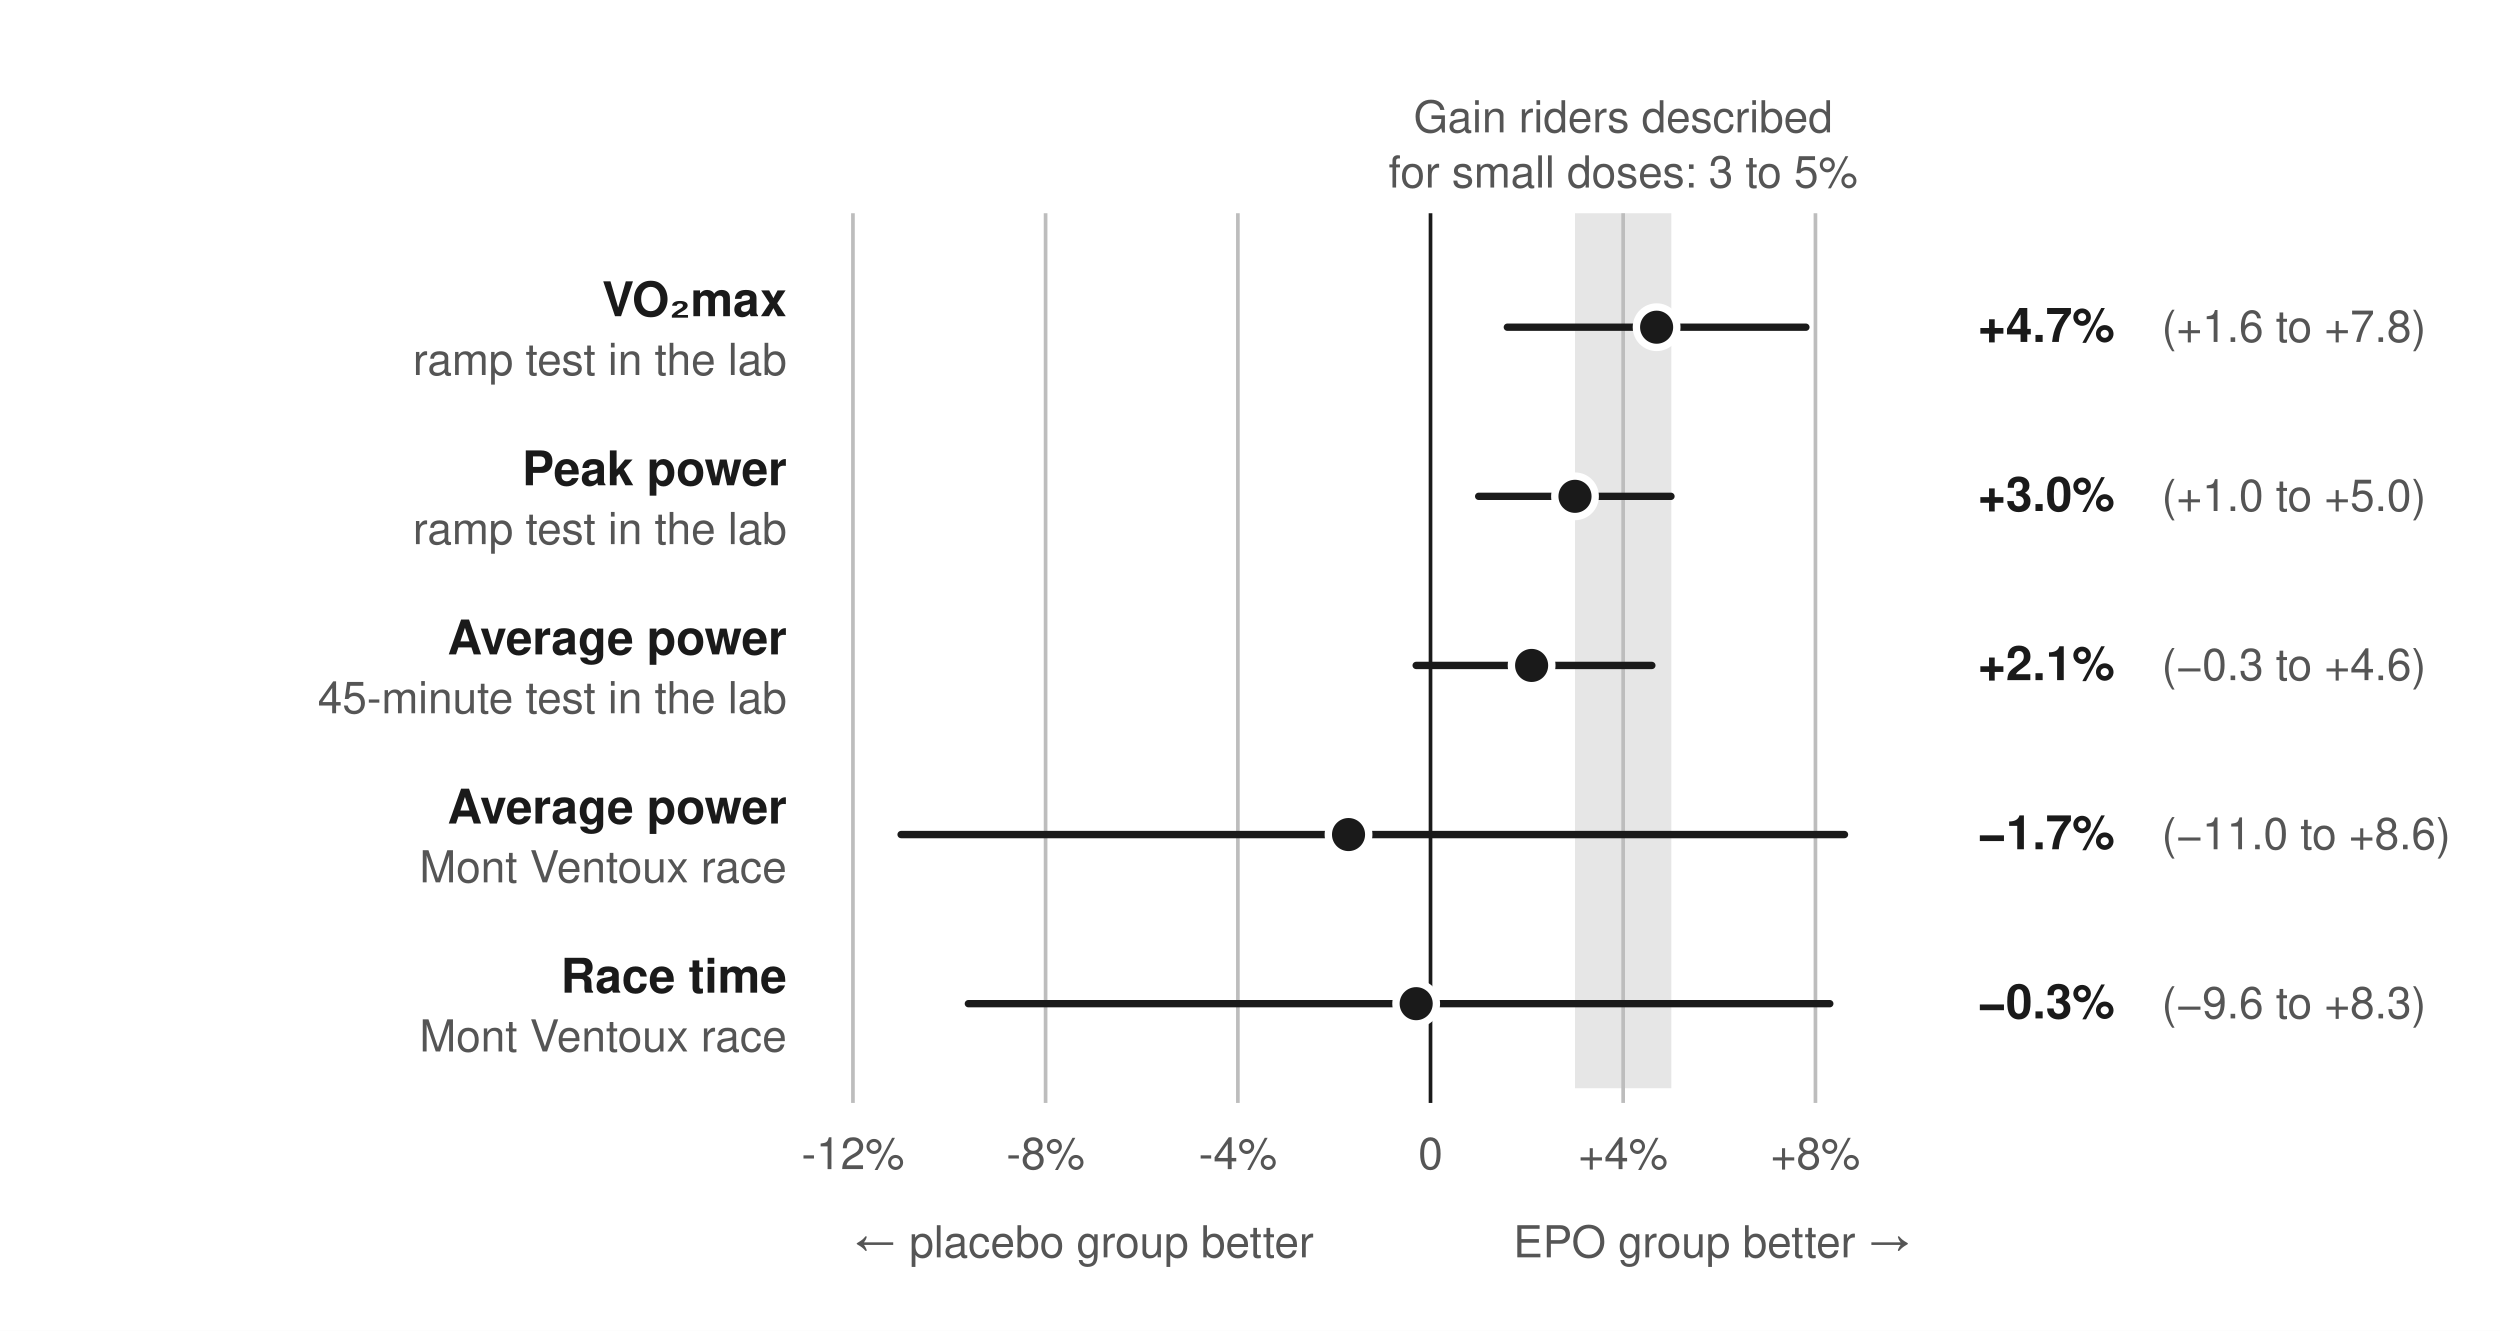
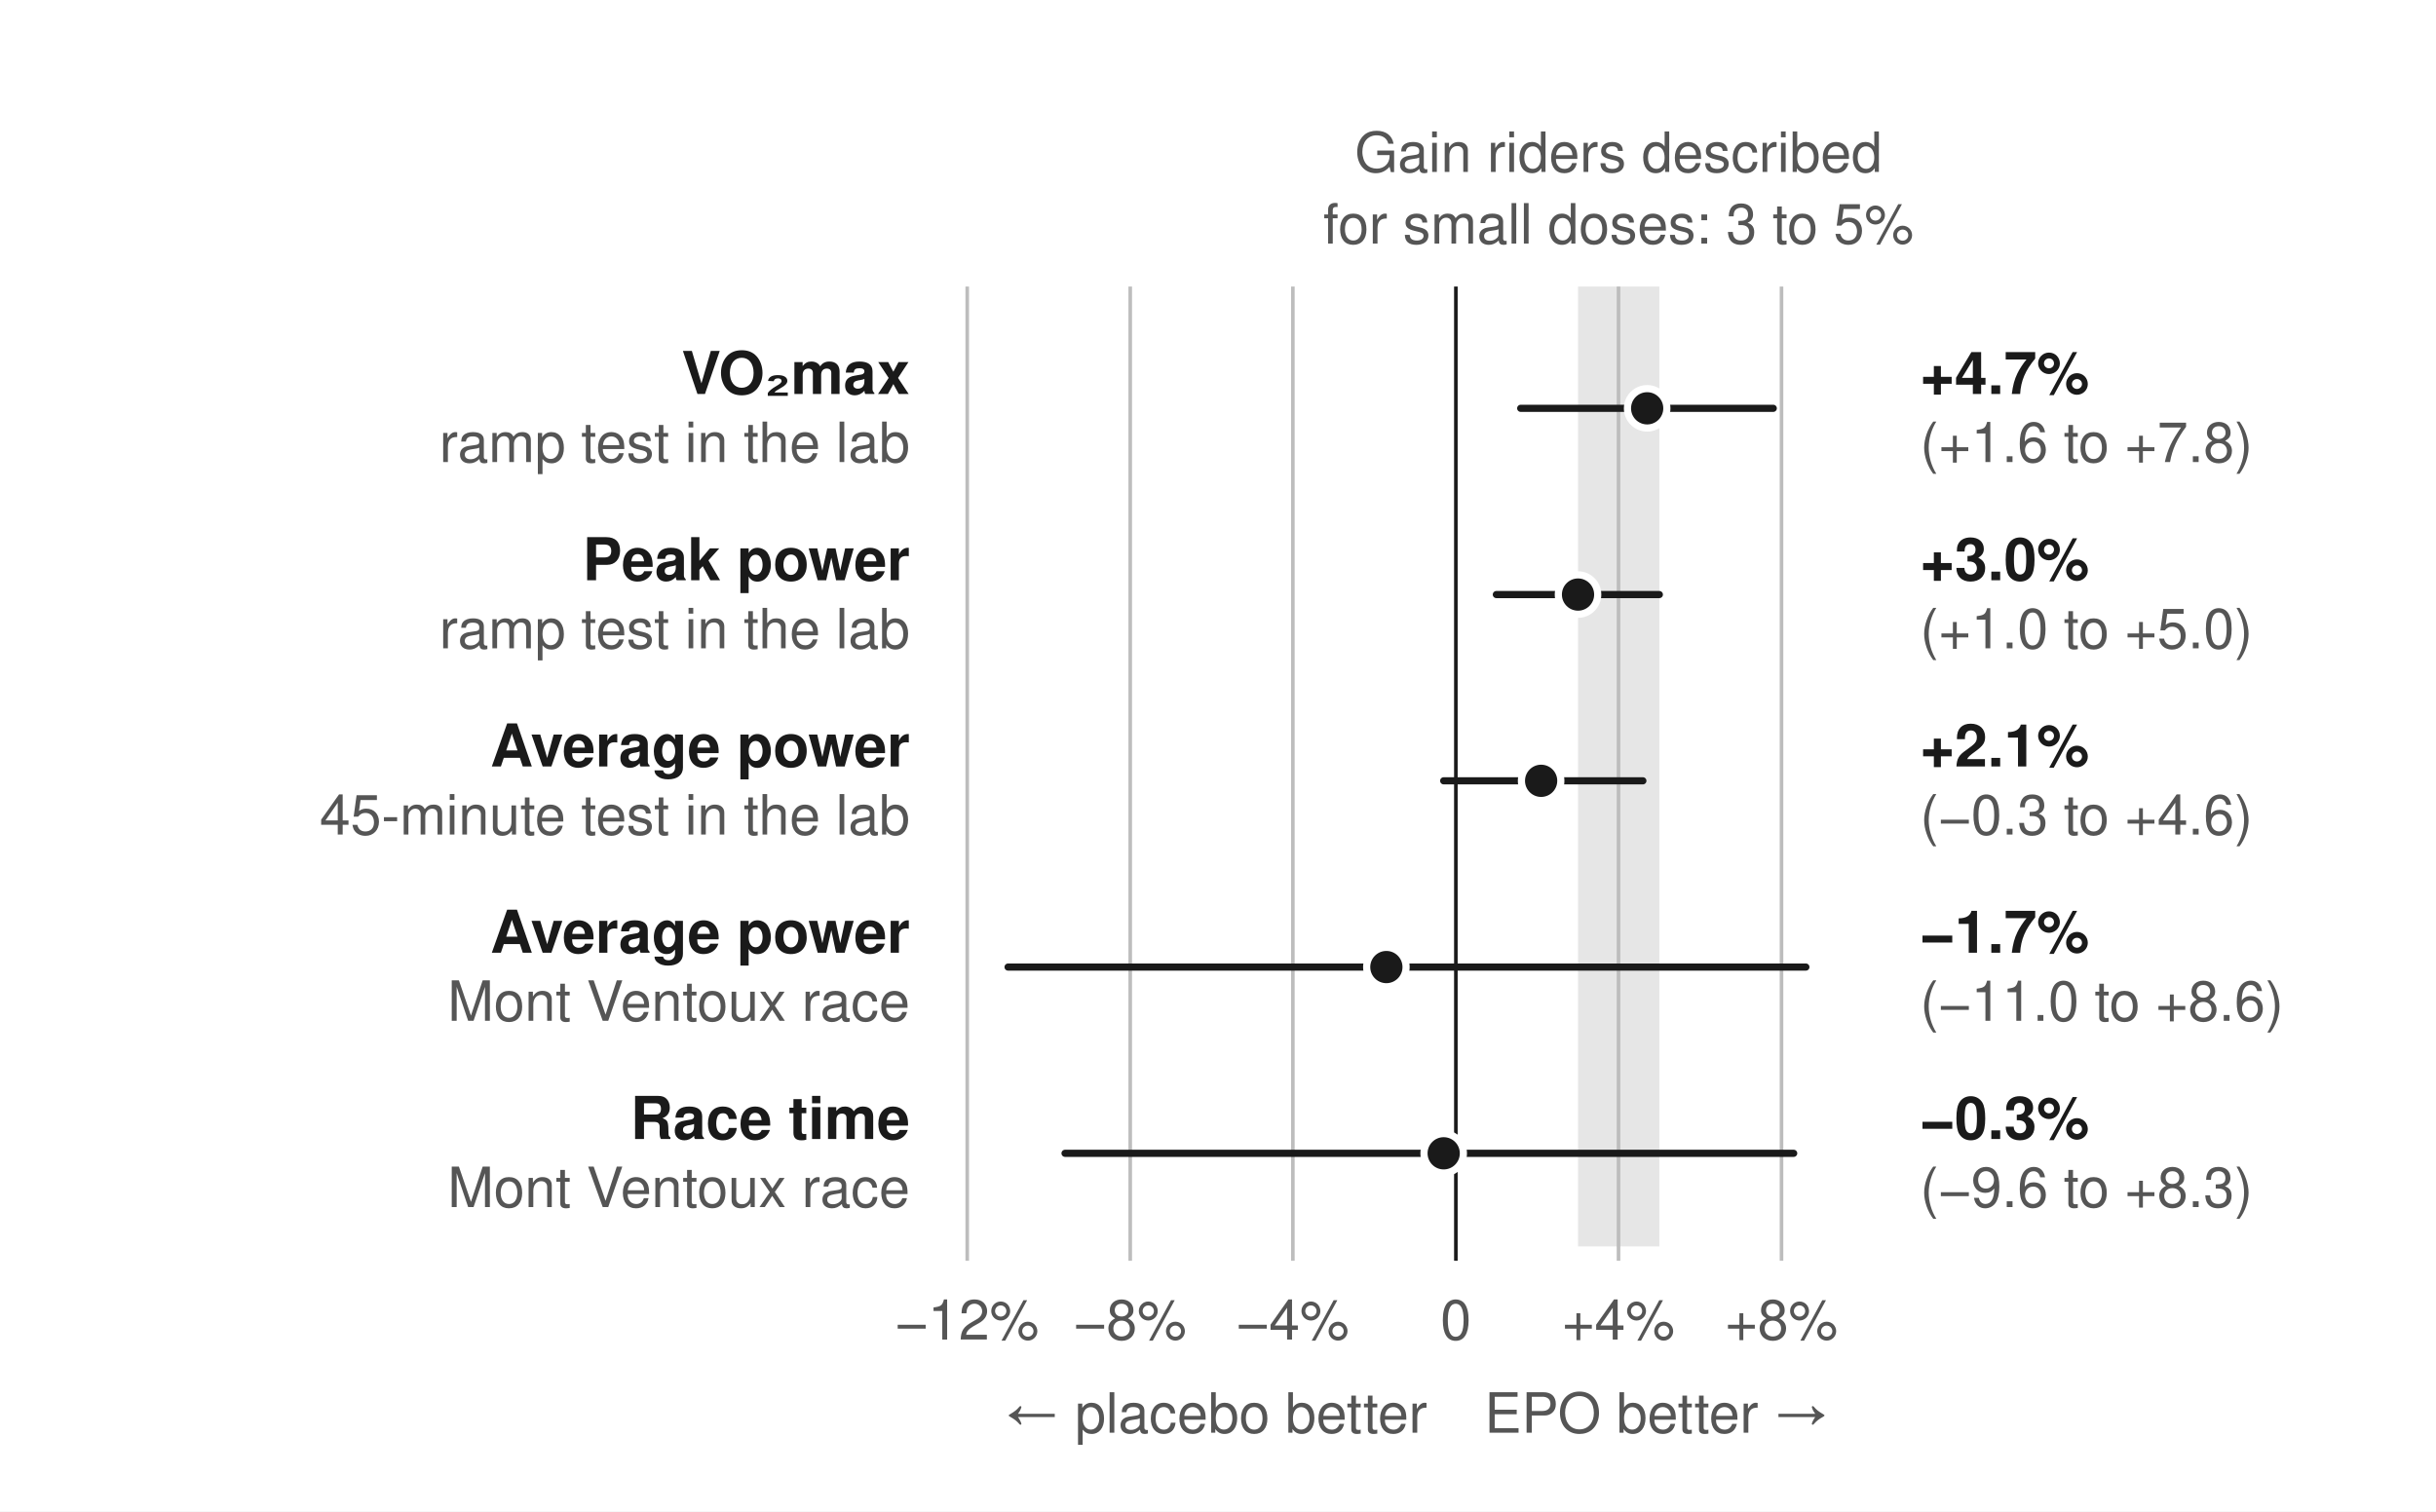
- <svg xmlns="http://www.w3.org/2000/svg" viewBox="0 0 680 362" width="680" height="362" role="img" aria-label="Advantage to the EPO group on five measures, with 95% confidence intervals">
-   <rect width="680" height="362" fill="#ffffff" />
-   <rect x="428.4" y="58" width="26.2" height="238" fill="#e6e6e6" />
-   <text x="441.5" y="36.0" font-family="Helvetica, Arial, sans-serif" font-size="12" fill="#555555" text-anchor="middle" font-weight="400">Gain riders described</text>
-   <text x="441.5" y="51.0" font-family="Helvetica, Arial, sans-serif" font-size="12" fill="#555555" text-anchor="middle" font-weight="400">for small doses: 3 to 5%</text>
-   <line x1="232.0" y1="58" x2="232.0" y2="300" stroke="#bdbdbd" stroke-width="1" />
-   <text x="232.0" y="318.0" font-family="Helvetica, Arial, sans-serif" font-size="12" fill="#555555" text-anchor="middle" font-weight="400">-12%</text>
-   <line x1="284.4" y1="58" x2="284.4" y2="300" stroke="#bdbdbd" stroke-width="1" />
-   <text x="284.4" y="318.0" font-family="Helvetica, Arial, sans-serif" font-size="12" fill="#555555" text-anchor="middle" font-weight="400">-8%</text>
-   <line x1="336.7" y1="58" x2="336.7" y2="300" stroke="#bdbdbd" stroke-width="1" />
-   <text x="336.7" y="318.0" font-family="Helvetica, Arial, sans-serif" font-size="12" fill="#555555" text-anchor="middle" font-weight="400">-4%</text>
-   <line x1="389.1" y1="58" x2="389.1" y2="300" stroke="#bdbdbd" stroke-width="0" />
-   <text x="389.1" y="318.0" font-family="Helvetica, Arial, sans-serif" font-size="12" fill="#555555" text-anchor="middle" font-weight="400">0</text>
-   <line x1="441.5" y1="58" x2="441.5" y2="300" stroke="#bdbdbd" stroke-width="1" />
-   <text x="441.5" y="318.0" font-family="Helvetica, Arial, sans-serif" font-size="12" fill="#555555" text-anchor="middle" font-weight="400">+4%</text>
-   <line x1="493.8" y1="58" x2="493.8" y2="300" stroke="#bdbdbd" stroke-width="1" />
-   <text x="493.8" y="318.0" font-family="Helvetica, Arial, sans-serif" font-size="12" fill="#555555" text-anchor="middle" font-weight="400">+8%</text>
-   <line x1="389.1" y1="58" x2="389.1" y2="300" stroke="#1a1a1a" stroke-width="1" />
-   <text x="232.0" y="342.0" font-family="Helvetica, Arial, sans-serif" font-size="12" fill="#555555" text-anchor="start" font-weight="400">← placebo group better</text>
-   <text x="520.0" y="342.0" font-family="Helvetica, Arial, sans-serif" font-size="12" fill="#555555" text-anchor="end" font-weight="400">EPO group better →</text>
-   <text x="214.0" y="86.0" font-family="Helvetica, Arial, sans-serif" font-size="13" fill="#1a1a1a" text-anchor="end" font-weight="600">VO₂max</text>
-   <text x="214.0" y="102.0" font-family="Helvetica, Arial, sans-serif" font-size="12" fill="#555555" text-anchor="end" font-weight="400">ramp test in the lab</text>
-   <line x1="410.0" y1="89.0" x2="491.2" y2="89.0" stroke="#1a1a1a" stroke-width="2" stroke-linecap="round" />
-   <circle cx="450.6" cy="89.0" r="5.5" fill="#1a1a1a" stroke="#ffffff" stroke-width="2" />
-   <text x="538.0" y="93.0" font-family="Helvetica, Arial, sans-serif" font-size="13" fill="#1a1a1a" text-anchor="start" font-weight="600">+4.7%</text>
-   <text x="588.0" y="93.0" font-family="Helvetica, Arial, sans-serif" font-size="12" fill="#555555" text-anchor="start" font-weight="400">(+1.6 to +7.8)</text>
-   <text x="214.0" y="132.0" font-family="Helvetica, Arial, sans-serif" font-size="13" fill="#1a1a1a" text-anchor="end" font-weight="600">Peak power</text>
-   <text x="214.0" y="148.0" font-family="Helvetica, Arial, sans-serif" font-size="12" fill="#555555" text-anchor="end" font-weight="400">ramp test in the lab</text>
-   <line x1="402.2" y1="135.0" x2="454.5" y2="135.0" stroke="#1a1a1a" stroke-width="2" stroke-linecap="round" />
-   <circle cx="428.4" cy="135.0" r="5.5" fill="#1a1a1a" stroke="#ffffff" stroke-width="2" />
-   <text x="538.0" y="139.0" font-family="Helvetica, Arial, sans-serif" font-size="13" fill="#1a1a1a" text-anchor="start" font-weight="600">+3.0%</text>
-   <text x="588.0" y="139.0" font-family="Helvetica, Arial, sans-serif" font-size="12" fill="#555555" text-anchor="start" font-weight="400">(+1.0 to +5.0)</text>
-   <text x="214.0" y="178.0" font-family="Helvetica, Arial, sans-serif" font-size="13" fill="#1a1a1a" text-anchor="end" font-weight="600">Average power</text>
-   <text x="214.0" y="194.0" font-family="Helvetica, Arial, sans-serif" font-size="12" fill="#555555" text-anchor="end" font-weight="400">45-minute test in the lab</text>
-   <line x1="385.2" y1="181.0" x2="449.3" y2="181.0" stroke="#1a1a1a" stroke-width="2" stroke-linecap="round" />
-   <circle cx="416.6" cy="181.0" r="5.5" fill="#1a1a1a" stroke="#ffffff" stroke-width="2" />
-   <text x="538.0" y="185.0" font-family="Helvetica, Arial, sans-serif" font-size="13" fill="#1a1a1a" text-anchor="start" font-weight="600">+2.1%</text>
-   <text x="588.0" y="185.0" font-family="Helvetica, Arial, sans-serif" font-size="12" fill="#555555" text-anchor="start" font-weight="400">(−0.3 to +4.6)</text>
-   <text x="214.0" y="224.0" font-family="Helvetica, Arial, sans-serif" font-size="13" fill="#1a1a1a" text-anchor="end" font-weight="600">Average power</text>
-   <text x="214.0" y="240.0" font-family="Helvetica, Arial, sans-serif" font-size="12" fill="#555555" text-anchor="end" font-weight="400">Mont Ventoux race</text>
-   <line x1="245.1" y1="227.0" x2="501.7" y2="227.0" stroke="#1a1a1a" stroke-width="2" stroke-linecap="round" />
-   <circle cx="366.8" cy="227.0" r="5.5" fill="#1a1a1a" stroke="#ffffff" stroke-width="2" />
-   <text x="538.0" y="231.0" font-family="Helvetica, Arial, sans-serif" font-size="13" fill="#1a1a1a" text-anchor="start" font-weight="600">−1.7%</text>
-   <text x="588.0" y="231.0" font-family="Helvetica, Arial, sans-serif" font-size="12" fill="#555555" text-anchor="start" font-weight="400">(−11.0 to +8.6)</text>
-   <text x="214.0" y="270.0" font-family="Helvetica, Arial, sans-serif" font-size="13" fill="#1a1a1a" text-anchor="end" font-weight="600">Race time</text>
-   <text x="214.0" y="286.0" font-family="Helvetica, Arial, sans-serif" font-size="12" fill="#555555" text-anchor="end" font-weight="400">Mont Ventoux race</text>
-   <line x1="263.4" y1="273.0" x2="497.7" y2="273.0" stroke="#1a1a1a" stroke-width="2" stroke-linecap="round" />
-   <circle cx="385.2" cy="273.0" r="5.5" fill="#1a1a1a" stroke="#ffffff" stroke-width="2" />
-   <text x="538.0" y="277.0" font-family="Helvetica, Arial, sans-serif" font-size="13" fill="#1a1a1a" text-anchor="start" font-weight="600">−0.3%</text>
-   <text x="588.0" y="277.0" font-family="Helvetica, Arial, sans-serif" font-size="12" fill="#555555" text-anchor="start" font-weight="400">(−9.6 to +8.3)</text>
+ <svg xmlns="http://www.w3.org/2000/svg" viewBox="0 0 680 422" width="680" height="422" role="img" aria-label="Advantage to the EPO group on five measures, with 95% confidence intervals">
+   <rect width="680" height="422" fill="#ffffff" />
+   <rect x="440.5" y="80" width="22.7" height="268" fill="#e6e6e6" />
+   <text x="451.8" y="48.0" font-family="IBM Plex Sans, Helvetica, Arial, sans-serif" font-size="15.5" fill="#555555" text-anchor="middle" font-weight="400">Gain riders described</text>
+   <text x="451.8" y="68.0" font-family="IBM Plex Sans, Helvetica, Arial, sans-serif" font-size="15.5" fill="#555555" text-anchor="middle" font-weight="400">for small doses: 3 to 5%</text>
+   <line x1="270.0" y1="80" x2="270.0" y2="352" stroke="#bdbdbd" stroke-width="1" />
+   <text x="270.0" y="374.0" font-family="IBM Plex Sans, Helvetica, Arial, sans-serif" font-size="15.5" fill="#555555" text-anchor="middle" font-weight="400">−12%</text>
+   <line x1="315.5" y1="80" x2="315.5" y2="352" stroke="#bdbdbd" stroke-width="1" />
+   <text x="315.5" y="374.0" font-family="IBM Plex Sans, Helvetica, Arial, sans-serif" font-size="15.5" fill="#555555" text-anchor="middle" font-weight="400">−8%</text>
+   <line x1="360.9" y1="80" x2="360.9" y2="352" stroke="#bdbdbd" stroke-width="1" />
+   <text x="360.9" y="374.0" font-family="IBM Plex Sans, Helvetica, Arial, sans-serif" font-size="15.5" fill="#555555" text-anchor="middle" font-weight="400">−4%</text>
+   <line x1="406.4" y1="80" x2="406.4" y2="352" stroke="#bdbdbd" stroke-width="0" />
+   <text x="406.4" y="374.0" font-family="IBM Plex Sans, Helvetica, Arial, sans-serif" font-size="15.5" fill="#555555" text-anchor="middle" font-weight="400">0</text>
+   <line x1="451.8" y1="80" x2="451.8" y2="352" stroke="#bdbdbd" stroke-width="1" />
+   <text x="451.8" y="374.0" font-family="IBM Plex Sans, Helvetica, Arial, sans-serif" font-size="15.5" fill="#555555" text-anchor="middle" font-weight="400">+4%</text>
+   <line x1="497.3" y1="80" x2="497.3" y2="352" stroke="#bdbdbd" stroke-width="1" />
+   <text x="497.3" y="374.0" font-family="IBM Plex Sans, Helvetica, Arial, sans-serif" font-size="15.5" fill="#555555" text-anchor="middle" font-weight="400">+8%</text>
+   <line x1="406.4" y1="80" x2="406.4" y2="352" stroke="#1a1a1a" stroke-width="1" />
+   <text x="398.4" y="400.0" font-family="IBM Plex Sans, Helvetica, Arial, sans-serif" font-size="15.5" fill="#555555" text-anchor="end" font-weight="400">← placebo better</text>
+   <text x="414.4" y="400.0" font-family="IBM Plex Sans, Helvetica, Arial, sans-serif" font-size="15.5" fill="#555555" text-anchor="start" font-weight="400">EPO better →</text>
+   <text x="254.0" y="110.0" font-family="IBM Plex Sans, Helvetica, Arial, sans-serif" font-size="16.5" fill="#1a1a1a" text-anchor="end" font-weight="600">VO₂max</text>
+   <text x="254.0" y="129.0" font-family="IBM Plex Sans, Helvetica, Arial, sans-serif" font-size="15.5" fill="#555555" text-anchor="end" font-weight="400">ramp test in the lab</text>
+   <line x1="424.5" y1="114.0" x2="495.0" y2="114.0" stroke="#1a1a1a" stroke-width="2" stroke-linecap="round" />
+   <circle cx="459.8" cy="114.0" r="5.5" fill="#1a1a1a" stroke="#ffffff" stroke-width="2" />
+   <text x="536.0" y="110.0" font-family="IBM Plex Sans, Helvetica, Arial, sans-serif" font-size="16.5" fill="#1a1a1a" text-anchor="start" font-weight="600">+4.7%</text>
+   <text x="536.0" y="129.0" font-family="IBM Plex Sans, Helvetica, Arial, sans-serif" font-size="15.5" fill="#555555" text-anchor="start" font-weight="400">(+1.6 to +7.8)</text>
+   <text x="254.0" y="162.0" font-family="IBM Plex Sans, Helvetica, Arial, sans-serif" font-size="16.5" fill="#1a1a1a" text-anchor="end" font-weight="600">Peak power</text>
+   <text x="254.0" y="181.0" font-family="IBM Plex Sans, Helvetica, Arial, sans-serif" font-size="15.5" fill="#555555" text-anchor="end" font-weight="400">ramp test in the lab</text>
+   <line x1="417.7" y1="166.0" x2="463.2" y2="166.0" stroke="#1a1a1a" stroke-width="2" stroke-linecap="round" />
+   <circle cx="440.5" cy="166.0" r="5.5" fill="#1a1a1a" stroke="#ffffff" stroke-width="2" />
+   <text x="536.0" y="162.0" font-family="IBM Plex Sans, Helvetica, Arial, sans-serif" font-size="16.5" fill="#1a1a1a" text-anchor="start" font-weight="600">+3.0%</text>
+   <text x="536.0" y="181.0" font-family="IBM Plex Sans, Helvetica, Arial, sans-serif" font-size="15.5" fill="#555555" text-anchor="start" font-weight="400">(+1.0 to +5.0)</text>
+   <text x="254.0" y="214.0" font-family="IBM Plex Sans, Helvetica, Arial, sans-serif" font-size="16.5" fill="#1a1a1a" text-anchor="end" font-weight="600">Average power</text>
+   <text x="254.0" y="233.0" font-family="IBM Plex Sans, Helvetica, Arial, sans-serif" font-size="15.5" fill="#555555" text-anchor="end" font-weight="400">45-minute test in the lab</text>
+   <line x1="403.0" y1="218.0" x2="458.6" y2="218.0" stroke="#1a1a1a" stroke-width="2" stroke-linecap="round" />
+   <circle cx="430.2" cy="218.0" r="5.5" fill="#1a1a1a" stroke="#ffffff" stroke-width="2" />
+   <text x="536.0" y="214.0" font-family="IBM Plex Sans, Helvetica, Arial, sans-serif" font-size="16.5" fill="#1a1a1a" text-anchor="start" font-weight="600">+2.1%</text>
+   <text x="536.0" y="233.0" font-family="IBM Plex Sans, Helvetica, Arial, sans-serif" font-size="15.5" fill="#555555" text-anchor="start" font-weight="400">(−0.3 to +4.6)</text>
+   <text x="254.0" y="266.0" font-family="IBM Plex Sans, Helvetica, Arial, sans-serif" font-size="16.5" fill="#1a1a1a" text-anchor="end" font-weight="600">Average power</text>
+   <text x="254.0" y="285.0" font-family="IBM Plex Sans, Helvetica, Arial, sans-serif" font-size="15.5" fill="#555555" text-anchor="end" font-weight="400">Mont Ventoux race</text>
+   <line x1="281.4" y1="270.0" x2="504.1" y2="270.0" stroke="#1a1a1a" stroke-width="2" stroke-linecap="round" />
+   <circle cx="387.0" cy="270.0" r="5.5" fill="#1a1a1a" stroke="#ffffff" stroke-width="2" />
+   <text x="536.0" y="266.0" font-family="IBM Plex Sans, Helvetica, Arial, sans-serif" font-size="16.5" fill="#1a1a1a" text-anchor="start" font-weight="600">−1.7%</text>
+   <text x="536.0" y="285.0" font-family="IBM Plex Sans, Helvetica, Arial, sans-serif" font-size="15.5" fill="#555555" text-anchor="start" font-weight="400">(−11.0 to +8.6)</text>
+   <text x="254.0" y="318.0" font-family="IBM Plex Sans, Helvetica, Arial, sans-serif" font-size="16.5" fill="#1a1a1a" text-anchor="end" font-weight="600">Race time</text>
+   <text x="254.0" y="337.0" font-family="IBM Plex Sans, Helvetica, Arial, sans-serif" font-size="15.5" fill="#555555" text-anchor="end" font-weight="400">Mont Ventoux race</text>
+   <line x1="297.3" y1="322.0" x2="500.7" y2="322.0" stroke="#1a1a1a" stroke-width="2" stroke-linecap="round" />
+   <circle cx="403.0" cy="322.0" r="5.5" fill="#1a1a1a" stroke="#ffffff" stroke-width="2" />
+   <text x="536.0" y="318.0" font-family="IBM Plex Sans, Helvetica, Arial, sans-serif" font-size="16.5" fill="#1a1a1a" text-anchor="start" font-weight="600">−0.3%</text>
+   <text x="536.0" y="337.0" font-family="IBM Plex Sans, Helvetica, Arial, sans-serif" font-size="15.5" fill="#555555" text-anchor="start" font-weight="400">(−9.6 to +8.3)</text>
</svg>
